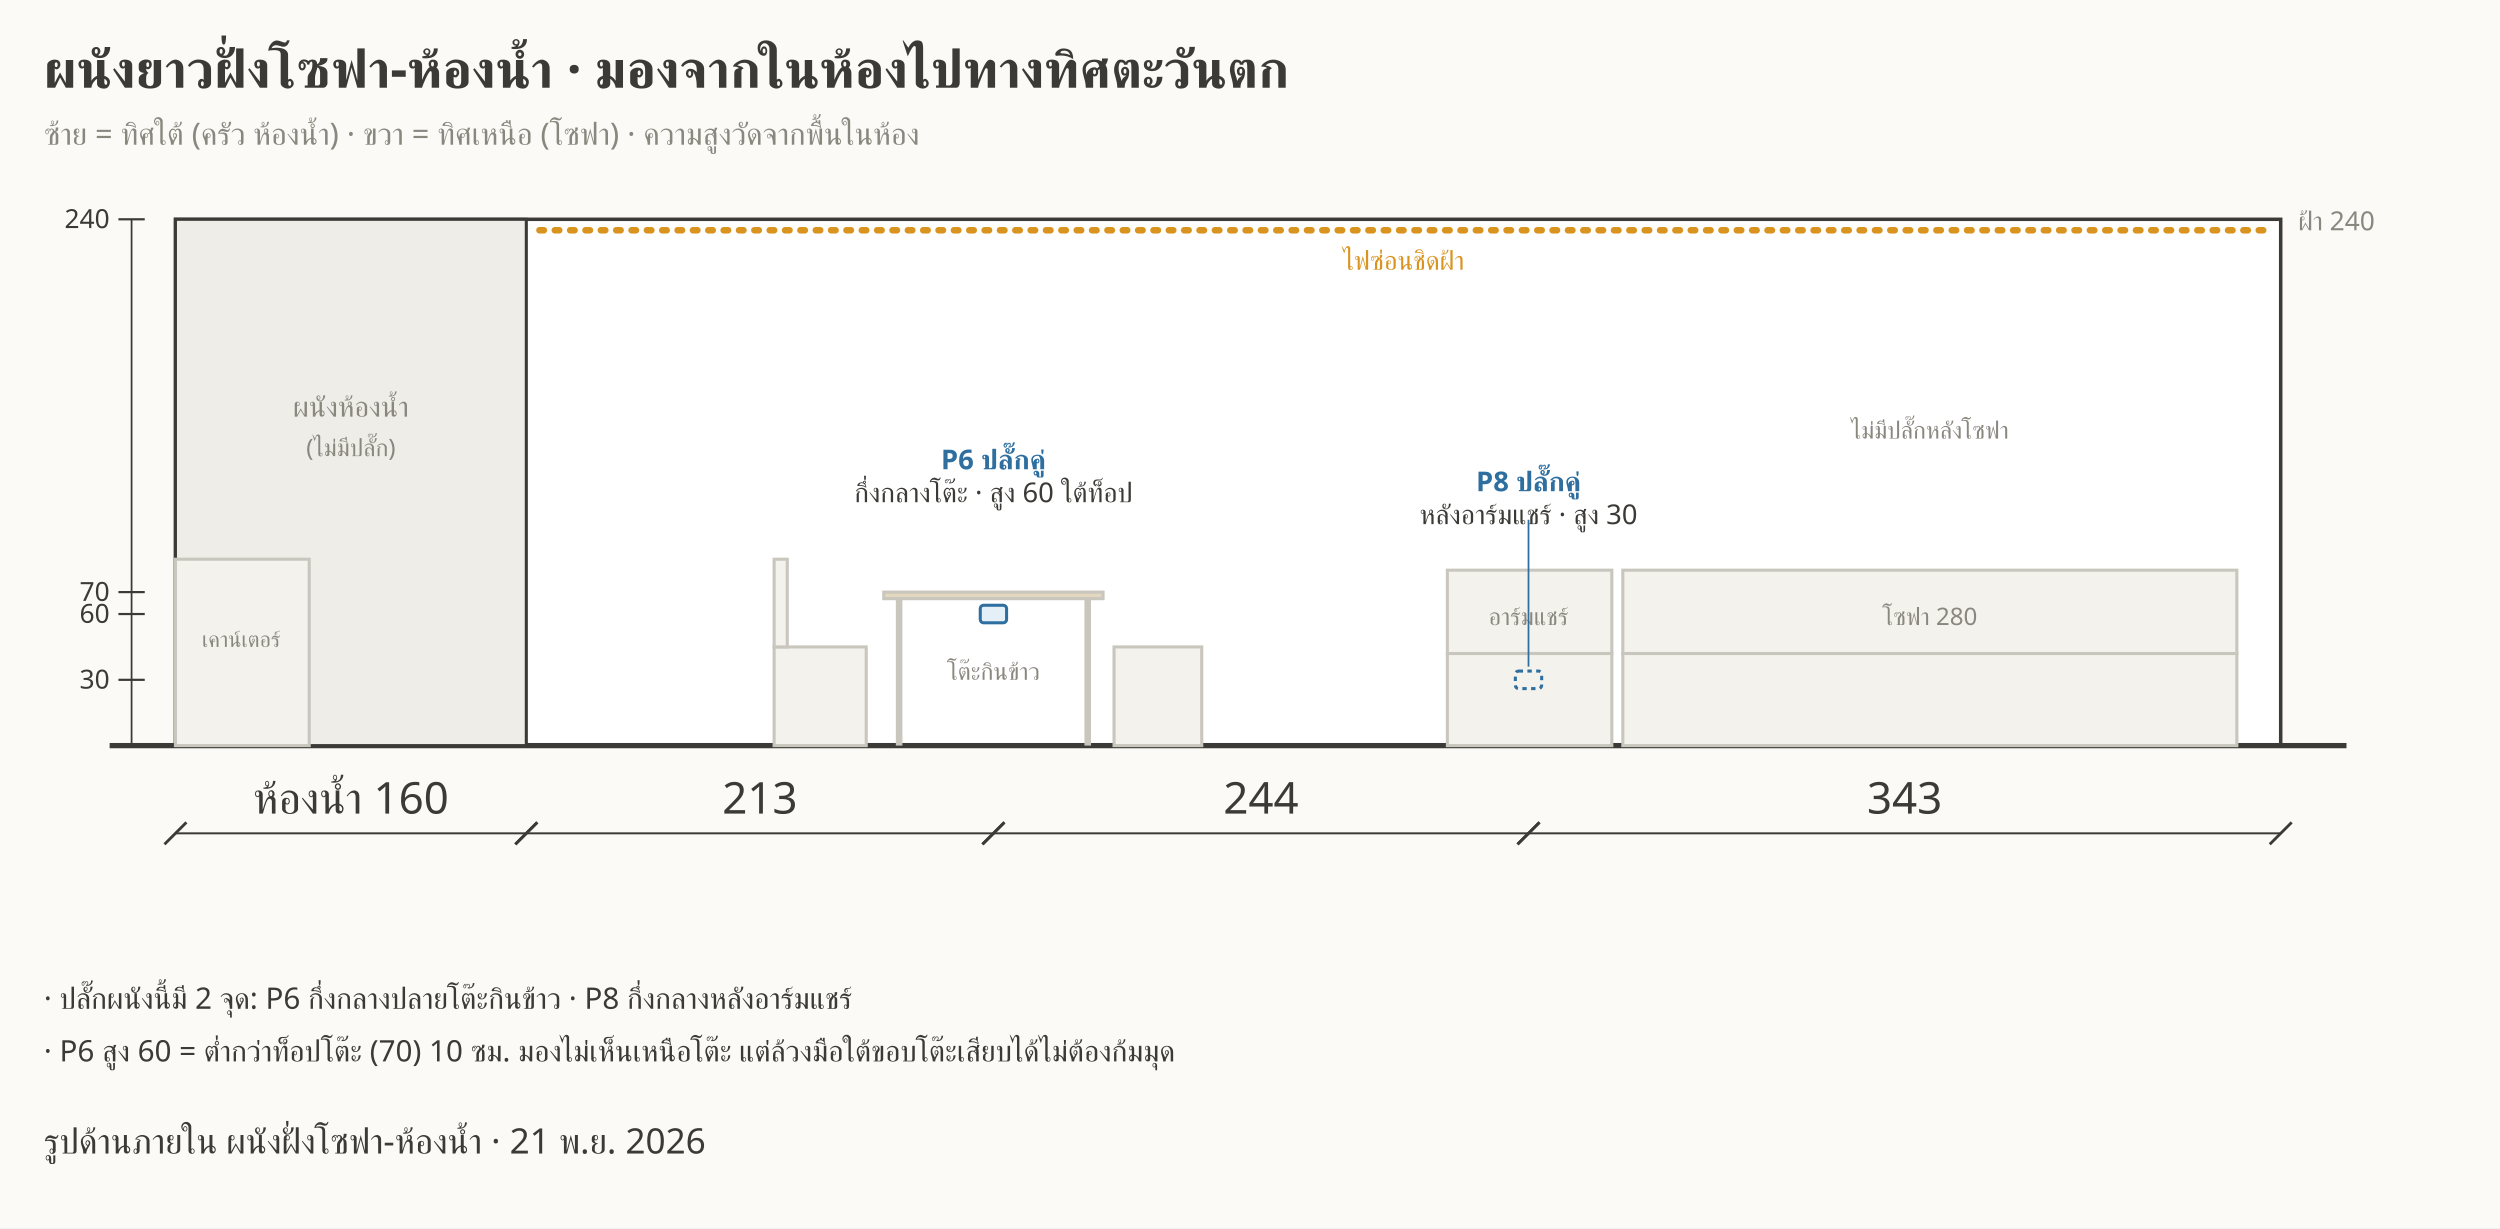
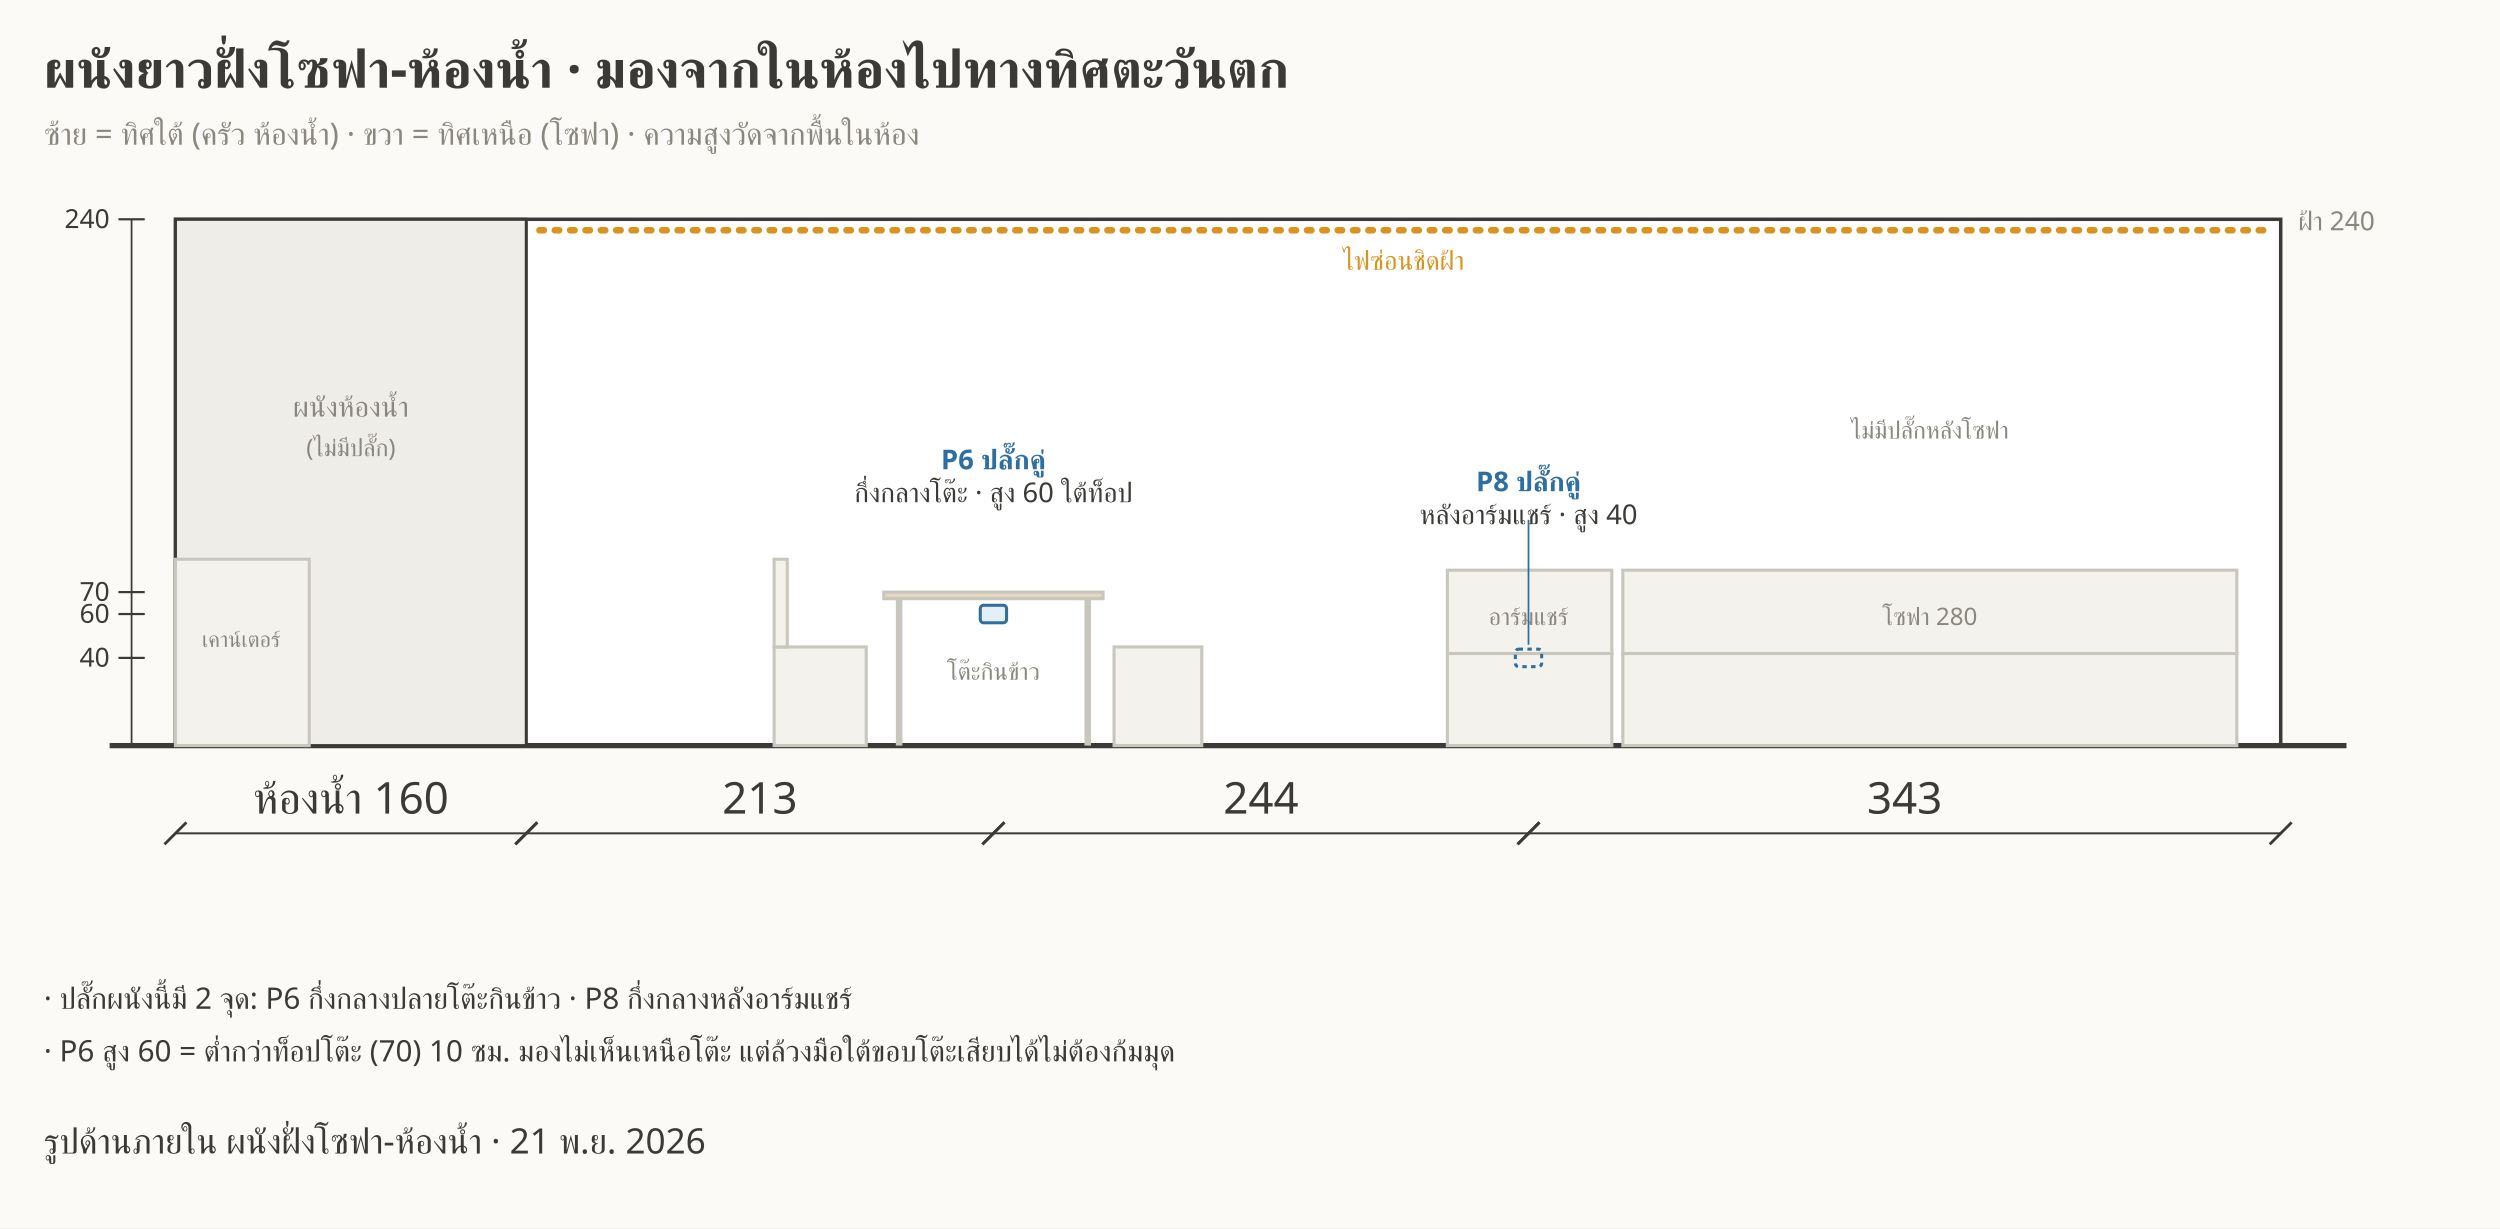
<svg xmlns="http://www.w3.org/2000/svg" viewBox="-80 -340 1140 560" width="1140" height="560" font-family="Leelawadee UI, Tahoma, sans-serif">
  <defs />
  <rect x="-80" y="-340" width="1140" height="560" fill="#fbfaf6" />
  <text x="-60" y="-300" font-size="24" font-weight="600" text-anchor="start" fill="#3b3a36">ผนังยาวฝั่งโซฟา-ห้องน้ำ · มองจากในห้องไปทางทิศตะวันตก</text>
  <text x="-60" y="-274" font-size="14" font-weight="400" text-anchor="start" fill="#8a877f">ซ้าย = ทิศใต้ (ครัว ห้องน้ำ) · ขวา = ทิศเหนือ (โซฟา) · ความสูงวัดจากพื้นในห้อง</text>
  <rect x="0" y="-240" width="960" height="240" fill="#ffffff" stroke="#3b3a36" stroke-width="1.6" />
  <line x1="-30" y1="0" x2="990" y2="0" stroke="#3b3a36" stroke-width="2.4" />
  <text x="968" y="-235" font-size="12" font-weight="400" text-anchor="start" fill="#8a877f">ฝ้า 240</text>
  <rect x="0" y="-240" width="160" height="240" fill="#efede7" stroke="#3b3a36" stroke-width="1.4" />
  <rect x="0" y="-85" width="61" height="85" fill="#f4f2ec" stroke="#c9c6bd" stroke-width="1.4" />
  <text x="80" y="-150" font-size="13" font-weight="400" text-anchor="middle" fill="#8a877f">ผนังห้องน้ำ</text>
  <text x="80" y="-132" font-size="11" font-weight="400" text-anchor="middle" fill="#8a877f">(ไม่มีปลั๊ก)</text>
  <text x="30" y="-45" font-size="10" font-weight="400" text-anchor="middle" fill="#8a877f">เคาน์เตอร์</text>
  <line x1="166" y1="-235" x2="956" y2="-235" stroke="#d9931f" stroke-width="3" stroke-dasharray="2 5" stroke-linecap="round" />
  <text x="560" y="-217" font-size="12" font-weight="400" text-anchor="middle" fill="#d9931f">ไฟซ่อนชิดฝ้า</text>
  <rect x="273" y="-45" width="42" height="45" fill="#f4f2ec" stroke="#c9c6bd" stroke-width="1.4" />
  <rect x="273" y="-85" width="6" height="40" fill="#f4f2ec" stroke="#c9c6bd" stroke-width="1.4" />
  <rect x="323" y="-70" width="100" height="3" fill="#e3d7bf" stroke="#c9c6bd" stroke-width="1.4" />
  <path d="M330 -67 V0 M416 -67 V0" stroke="#c9c6bd" stroke-width="3" />
  <rect x="428" y="-45" width="40" height="45" fill="#f4f2ec" stroke="#c9c6bd" stroke-width="1.4" />
  <text x="373" y="-30" font-size="11" font-weight="400" text-anchor="middle" fill="#8a877f">โต๊ะกินข้าว</text>
  <rect x="367" y="-64" width="12" height="8" rx="1.5" fill="#e4eff8" stroke="#2f6f9f" stroke-width="1.4" />
  <text x="373" y="-126" font-size="12.5" font-weight="600" text-anchor="middle" fill="#2f6f9f">P6 ปลั๊กคู่</text>
  <text x="373" y="-111" font-size="12.5" font-weight="400" text-anchor="middle" fill="#3b3a36">กึ่งกลางโต๊ะ · สูง 60 ใต้ท็อป</text>
  <rect x="580" y="-42" width="75" height="42" fill="#f4f2ec" stroke="#c9c6bd" stroke-width="1.4" />
  <rect x="580" y="-80" width="75" height="38" fill="#f4f2ec" stroke="#c9c6bd" stroke-width="1.4" />
  <text x="617" y="-55" font-size="11" font-weight="400" text-anchor="middle" fill="#8a877f">อาร์มแชร์</text>
-   <rect x="611" y="-34" width="12" height="8" rx="1.5" fill="none" stroke="#2f6f9f" stroke-width="1.4" stroke-dasharray="2 2" />
+   <rect x="611" y="-44" width="12" height="8" rx="1.5" fill="none" stroke="#2f6f9f" stroke-width="1.4" stroke-dasharray="2 2" />
  <text x="617" y="-116" font-size="12.5" font-weight="600" text-anchor="middle" fill="#2f6f9f">P8 ปลั๊กคู่</text>
-   <text x="617" y="-101" font-size="12.5" font-weight="400" text-anchor="middle" fill="#3b3a36">หลังอาร์มแชร์ · สูง 30</text>
-   <line x1="617" y1="-36" x2="617" y2="-103" stroke="#2f6f9f" stroke-width="0.8" />
+   <text x="617" y="-101" font-size="12.5" font-weight="400" text-anchor="middle" fill="#3b3a36">หลังอาร์มแชร์ · สูง 40</text>
+   <line x1="617" y1="-46" x2="617" y2="-103" stroke="#2f6f9f" stroke-width="0.8" />
  <rect x="660" y="-42" width="280" height="42" fill="#f4f2ec" stroke="#c9c6bd" stroke-width="1.4" />
  <rect x="660" y="-80" width="280" height="38" fill="#f4f2ec" stroke="#c9c6bd" stroke-width="1.4" />
  <text x="800" y="-55" font-size="11" font-weight="400" text-anchor="middle" fill="#8a877f">โซฟา 280</text>
  <text x="800" y="-140" font-size="11" font-weight="400" text-anchor="middle" fill="#8a877f">ไม่มีปลั๊กหลังโซฟา</text>
-   <line x1="-26" y1="-30" x2="-14" y2="-30" stroke="#3b3a36" stroke-width="1" />
-   <text x="-30" y="-26" font-size="12" font-weight="400" text-anchor="end" fill="#3b3a36">30</text>
+   <line x1="-26" y1="-40" x2="-14" y2="-40" stroke="#3b3a36" stroke-width="1" />
+   <text x="-30" y="-36" font-size="12" font-weight="400" text-anchor="end" fill="#3b3a36">40</text>
  <line x1="-26" y1="-60" x2="-14" y2="-60" stroke="#3b3a36" stroke-width="1" />
  <text x="-30" y="-56" font-size="12" font-weight="400" text-anchor="end" fill="#3b3a36">60</text>
  <line x1="-26" y1="-70" x2="-14" y2="-70" stroke="#3b3a36" stroke-width="1" />
  <text x="-30" y="-66" font-size="12" font-weight="400" text-anchor="end" fill="#3b3a36">70</text>
  <line x1="-26" y1="-240" x2="-14" y2="-240" stroke="#3b3a36" stroke-width="1" />
  <text x="-30" y="-236" font-size="12" font-weight="400" text-anchor="end" fill="#3b3a36">240</text>
  <line x1="-20" y1="0" x2="-20" y2="-240" stroke="#3b3a36" stroke-width="0.8" />
  <g>
    <line x1="0" y1="40" x2="160" y2="40" stroke="#3b3a36" stroke-width="0.9" />
    <line x1="-5" y1="45" x2="5" y2="35" stroke="#3b3a36" stroke-width="1.3" />
    <line x1="155" y1="45" x2="165" y2="35" stroke="#3b3a36" stroke-width="1.3" />
    <text x="80" y="31" font-size="20" font-weight="500" text-anchor="middle" fill="#3b3a36">ห้องน้ำ 160</text>
  </g>
  <g>
    <line x1="160" y1="40" x2="373" y2="40" stroke="#3b3a36" stroke-width="0.9" />
    <line x1="155" y1="45" x2="165" y2="35" stroke="#3b3a36" stroke-width="1.3" />
    <line x1="368" y1="45" x2="378" y2="35" stroke="#3b3a36" stroke-width="1.3" />
    <text x="266.5" y="31" font-size="20" font-weight="500" text-anchor="middle" fill="#3b3a36">213</text>
  </g>
  <g>
    <line x1="373" y1="40" x2="617" y2="40" stroke="#3b3a36" stroke-width="0.9" />
    <line x1="368" y1="45" x2="378" y2="35" stroke="#3b3a36" stroke-width="1.3" />
    <line x1="612" y1="45" x2="622" y2="35" stroke="#3b3a36" stroke-width="1.3" />
    <text x="495" y="31" font-size="20" font-weight="500" text-anchor="middle" fill="#3b3a36">244</text>
  </g>
  <g>
    <line x1="617" y1="40" x2="960" y2="40" stroke="#3b3a36" stroke-width="0.9" />
    <line x1="612" y1="45" x2="622" y2="35" stroke="#3b3a36" stroke-width="1.3" />
    <line x1="955" y1="45" x2="965" y2="35" stroke="#3b3a36" stroke-width="1.3" />
    <text x="788.5" y="31" font-size="20" font-weight="500" text-anchor="middle" fill="#3b3a36">343</text>
  </g>
  <text x="-60" y="120" font-size="13.5" font-weight="400" text-anchor="start" fill="#3b3a36">· ปลั๊กผนังนี้มี 2 จุด: P6 กึ่งกลางปลายโต๊ะกินข้าว · P8 กึ่งกลางหลังอาร์มแชร์</text>
  <text x="-60" y="144" font-size="13.5" font-weight="400" text-anchor="start" fill="#3b3a36">· P6 สูง 60 = ต่ำกว่าท็อปโต๊ะ (70) 10 ซม. มองไม่เห็นเหนือโต๊ะ แต่ล้วงมือใต้ขอบโต๊ะเสียบได้ไม่ต้องก้มมุด</text>
  <text x="-60" y="186" font-size="16" font-weight="400" text-anchor="start" fill="#3b3a36">รูปด้านภายใน ผนังฝั่งโซฟา-ห้องน้ำ · 21 พ.ย. 2026</text>
</svg>
